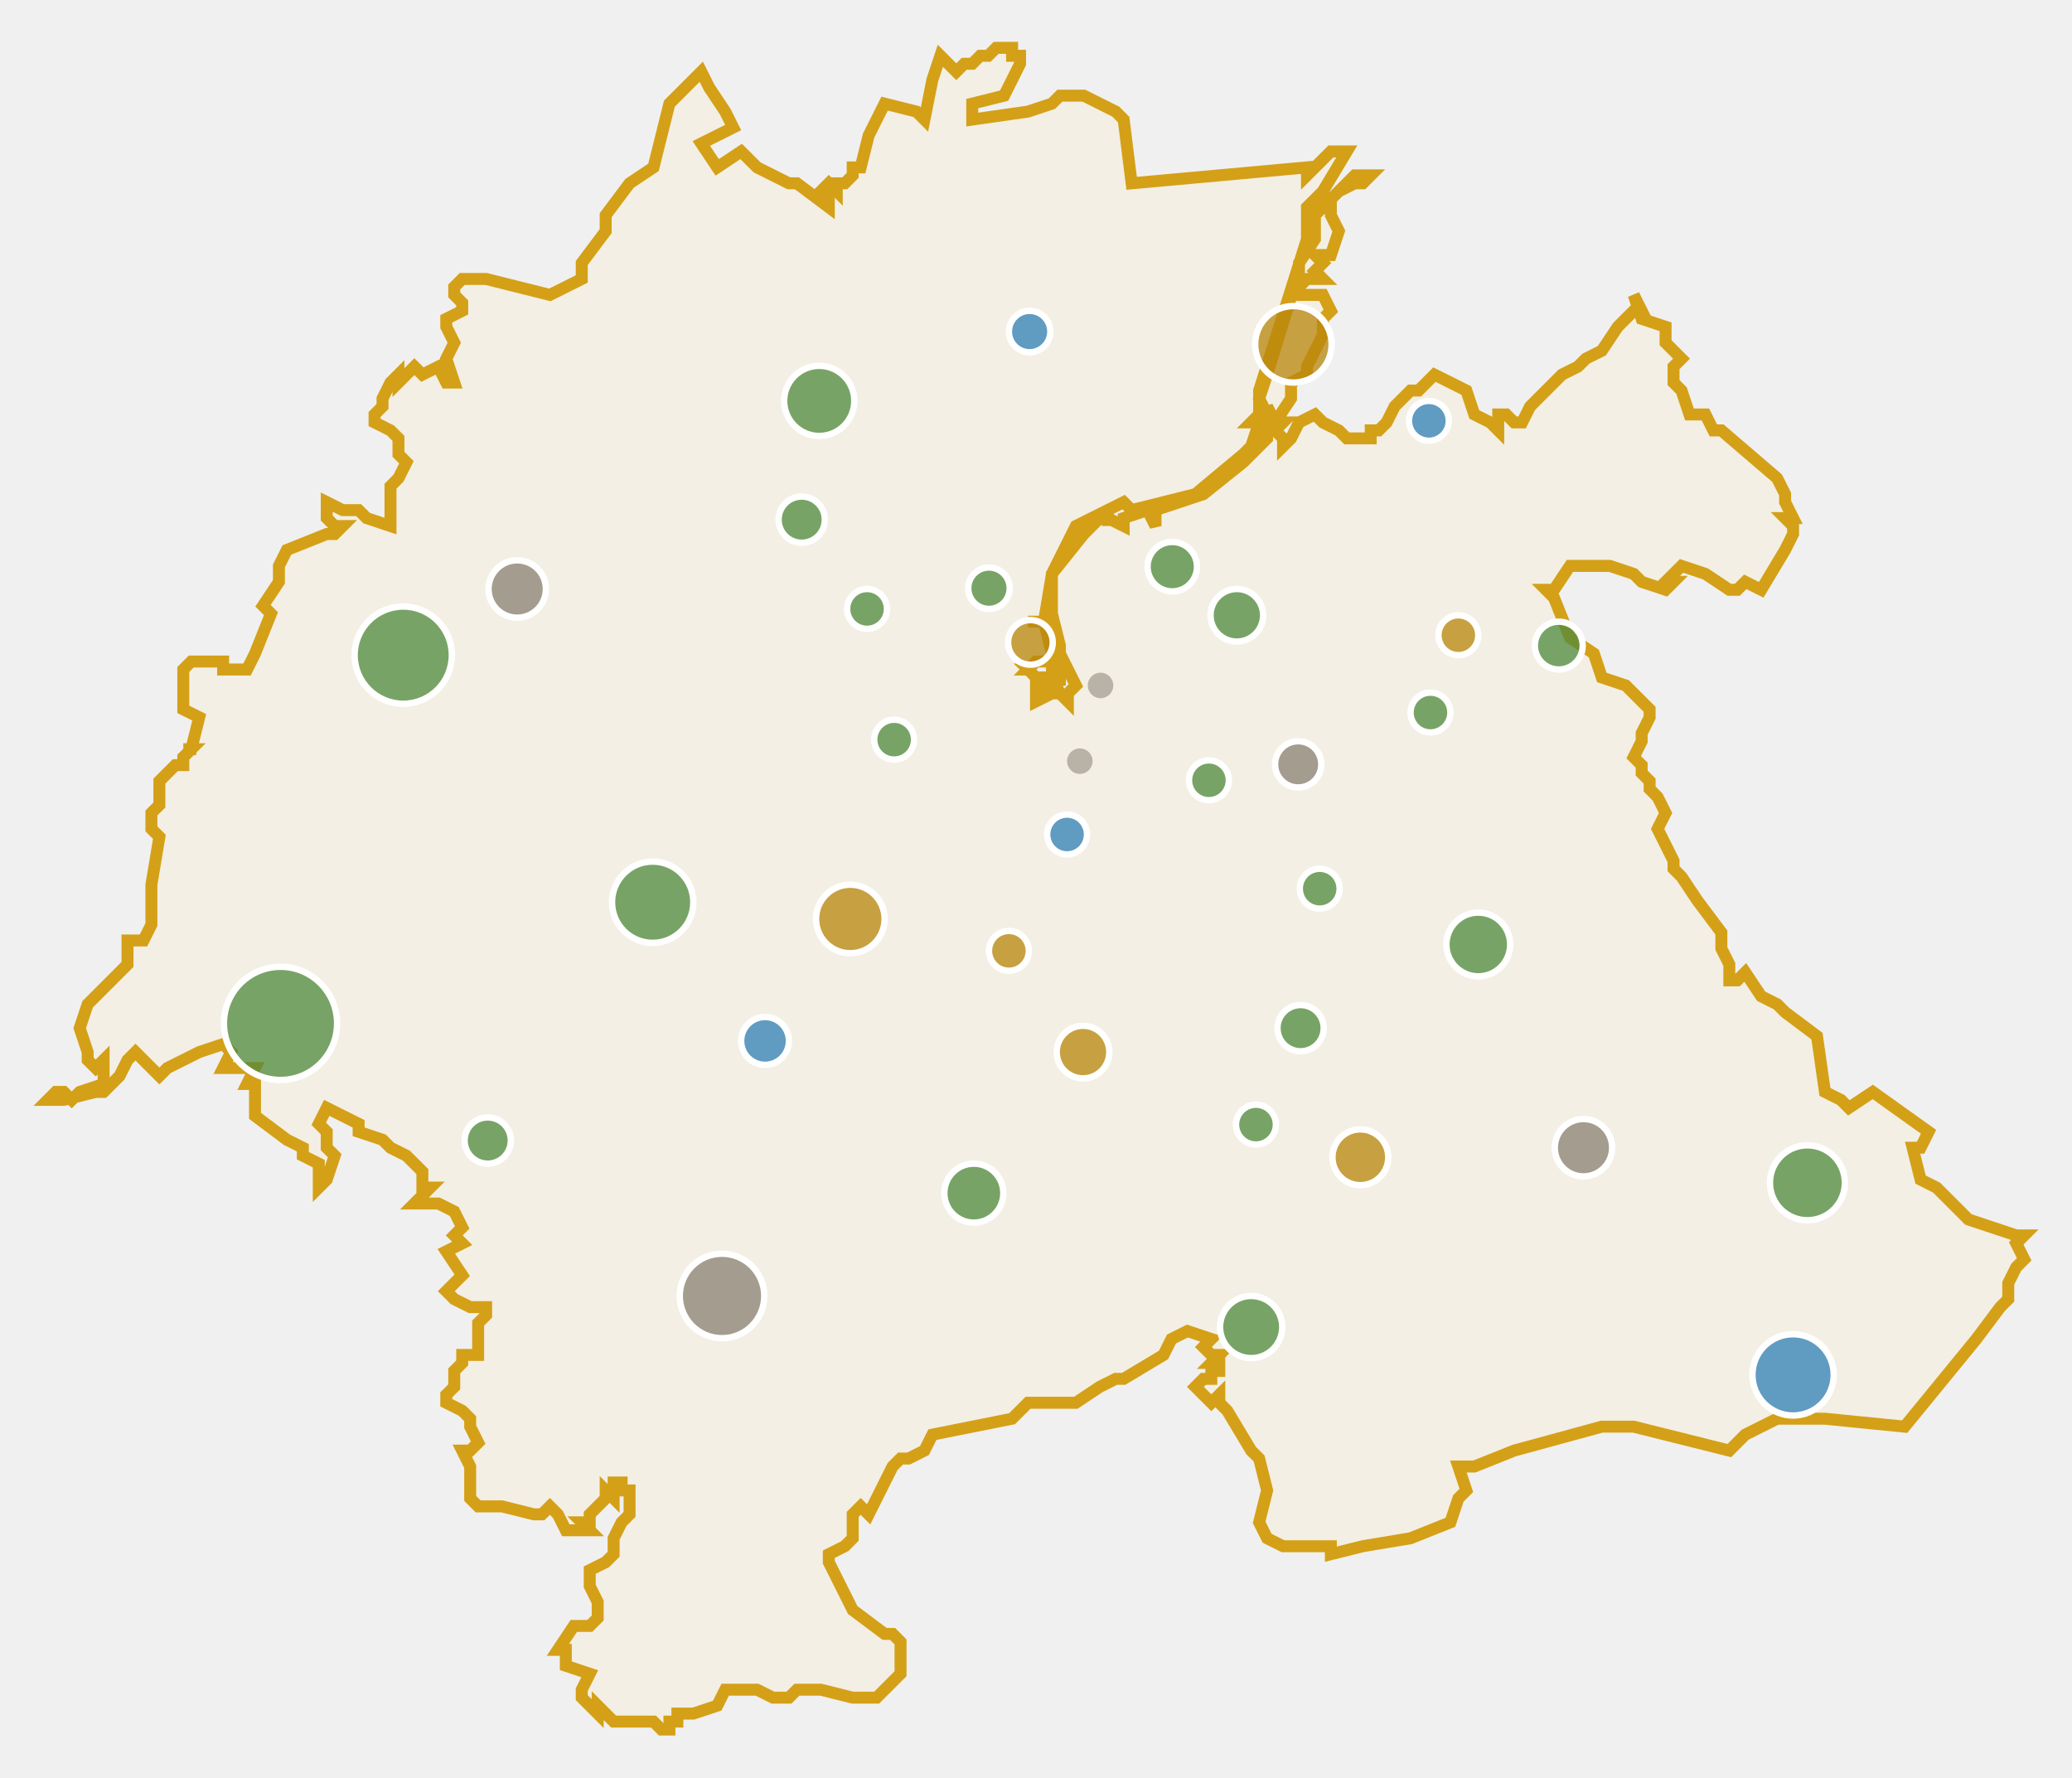
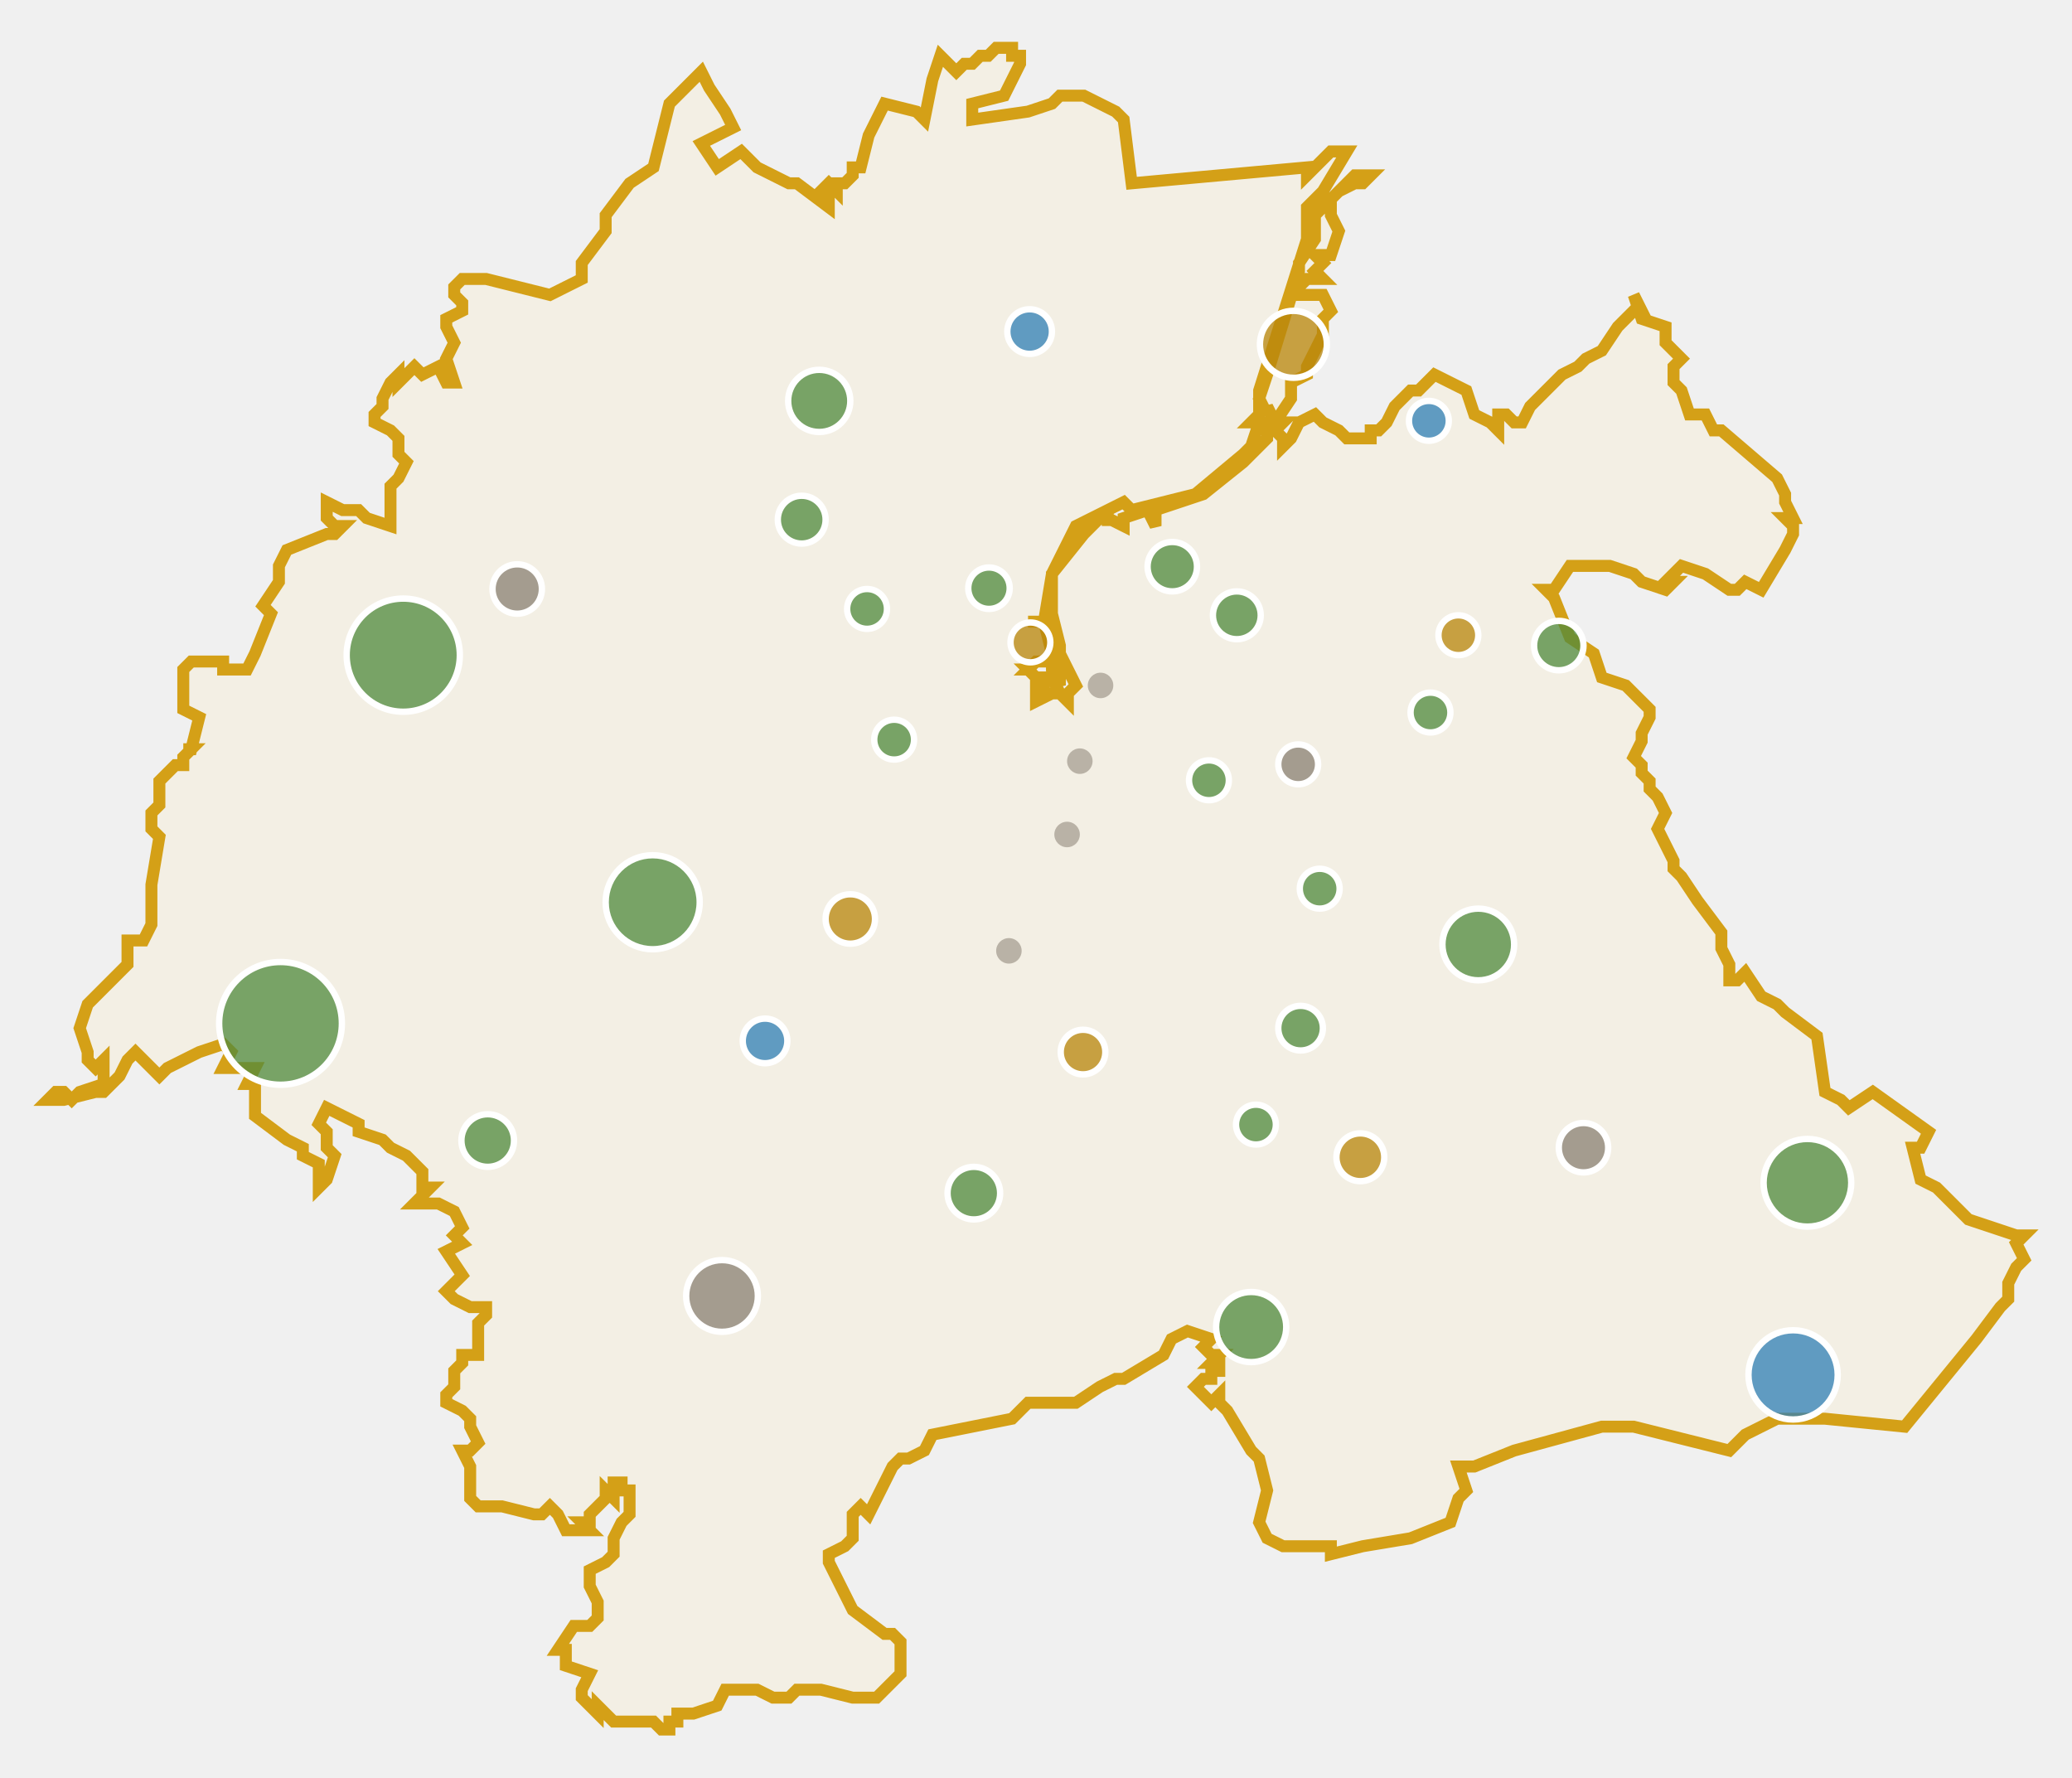
<svg xmlns="http://www.w3.org/2000/svg" viewBox="0 0 260 223" width="260" height="223">
  <path d="M54,149L52,151L55,151L57,152L58,154L57,155L58,156L56,157L58,160L56,162L57,163L59,164L61,164L61,165L60,166L60,170L59,170L58,170L58,171L57,172L57,174L56,175L56,176L58,177L59,178L59,179L60,181L59,182L58,182L59,184L59,188L60,189L61,189L63,189L67,190L68,190L69,189L70,190L71,192L73,192L74,192L73,191L74,191L74,190L75,189L76,188L76,187L77,188L77,187L77,186L78,186L78,187L79,187L79,190L78,191L77,193L77,195L76,196L74,197L74,199L75,201L75,203L74,204L72,204L70,207L71,207L71,209L74,210L73,212L73,213L75,215L75,214L77,216L79,216L82,216L83,217L84,217L84,216L85,216L85,215L86,215L87,215L90,214L91,212L92,212L95,212L97,213L99,213L100,212L103,212L107,213L110,213L112,211L113,210L113,208L113,207L113,206L112,205L111,205L107,202L105,198L104,196L104,195L106,194L107,193L107,192L107,190L108,189L109,190L112,184L113,183L114,183L116,182L117,180L122,179L127,178L129,176L131,176L133,176L135,176L138,174L140,173L141,173L146,170L147,168L149,167L152,168L151,169L152,170L153,170L152,171L153,171L153,172L152,172L152,173L152,172L152,173L151,173L150,174L152,176L153,175L153,176L154,177L157,182L158,183L159,187L158,191L159,193L161,194L164,194L165,194L167,194L167,195L171,194L177,193L182,191L183,188L184,187L183,184L185,184L190,182L201,179L204,179L205,179L209,180L217,182L219,180L223,178L229,178L239,179L248,168L251,164L252,163L252,161L253,159L254,158L253,156L254,155L253,155L247,153L245,151L243,149L241,148L240,144L241,144L242,142L235,137L232,139L231,138L229,137L228,130L224,127L223,126L221,125L219,122L218,123L217,123L217,122L217,121L216,119L216,117L213,113L211,110L210,109L210,108L208,104L209,102L208,100L207,99L207,98L206,97L206,96L205,95L206,93L206,92L207,90L207,89L206,88L205,87L204,86L201,85L200,82L197,80L195,75L194,74L195,74L197,71L202,71L205,72L206,73L209,74L210,73L209,73L211,71L214,72L217,74L218,74L219,73L221,74L224,69L225,67L225,66L224,65L225,65L224,63L224,62L223,60L216,54L215,54L214,52L213,52L212,52L211,49L210,48L210,47L210,46L211,45L210,44L209,43L209,41L206,40L205,37L206,39L205,39L204,40L203,41L201,44L199,45L198,46L196,47L192,51L191,53L190,53L189,52L188,52L188,54L187,53L185,52L184,49L182,48L180,47L179,48L178,49L177,49L176,50L175,51L174,53L173,54L172,54L172,55L170,55L169,55L168,54L166,53L165,52L163,53L162,55L161,56L161,55L160,54L161,53L160,53L162,50L162,48L164,47L164,46L166,42L166,40L167,39L166,37L163,37L163,36L164,35L166,35L165,34L166,33L165,32L166,32L167,32L168,29L167,27L167,25L168,24L170,23L171,23L172,22L171,22L170,22L168,24L165,27L165,30L163,33L163,34L159,47L158,50L159,52L159,51L160,53L159,53L159,54L159,55L156,58L151,62L145,64L145,65L145,66L144,64L141,65L141,66L139,65L139,66L139,65L138,65L136,67L132,72L132,77L133,81L133,82L134,84L135,86L134,87L134,88L134,87L134,88L133,87L132,87L130,88L130,85L129,84L130,84L129,84L130,83L132,83L132,82L131,78L129,78L131,78L132,72L135,66L137,65L139,64L141,63L142,64L150,62L156,57L157,56L158,53L157,53L158,52L158,53L158,49L164,30L164,27L164,26L166,24L169,19L168,19L167,19L164,22L164,21L142,23L141,15L140,14L136,12L133,12L132,13L129,14L122,15L122,13L126,12L128,8L128,7L127,7L127,6L126,6L125,6L124,7L123,7L122,8L121,8L120,9L118,7L117,10L116,15L115,14L111,13L110,15L109,17L108,21L107,21L107,22L106,23L105,23L105,24L104,23L103,24L104,25L104,26L100,23L99,23L95,21L93,19L90,21L88,18L92,16L91,14L89,11L88,9L86,11L84,13L82,21L79,23L76,27L76,29L73,33L73,35L71,36L69,37L65,36L61,35L58,35L57,36L57,37L58,38L58,39L56,40L56,41L57,43L56,45L57,48L56,48L55,46L53,47L52,46L50,48L50,47L49,48L48,50L48,51L47,52L47,53L49,54L50,55L50,57L51,58L50,60L49,61L49,65L49,66L46,65L45,64L43,64L41,63L41,65L42,66L43,66L42,67L41,67L36,69L35,71L35,73L33,76L34,77L32,82L31,84L30,84L29,84L28,84L28,83L27,83L26,83L25,83L24,83L23,84L23,86L23,89L25,90L24,94L23,94L24,94L23,95L23,96L22,96L21,97L20,98L20,101L19,102L19,103L19,104L20,105L19,111L19,113L19,114L19,115L19,116L18,118L16,118L16,121L14,123L13,124L11,126L10,129L11,132L11,133L12,134L13,133L13,134L13,136L10,137L9,138L8,137L7,137L6,138L8,138L12,137L13,137L14,136L15,135L16,133L17,132L19,134L20,135L21,134L23,133L25,132L28,131L29,132L28,134L32,134L31,136L32,136L32,137L32,140L36,143L38,144L38,145L40,146L40,149L41,148L42,145L41,144L41,142L40,141L41,139L45,141L45,142L48,143L49,144L51,145L52,146L53,147L53,149L54,149ZM133,87L132,85L131,85L131,87L133,87ZM133,85L133,83L132,83L132,84L133,86L133,85Z" fill="#f3efe4" stroke="#d4a017" stroke-width="1.5" fill-rule="evenodd" />
  <circle cx="135.5" cy="95.5" r="1.6" fill="#b9b2a6" />
-   <circle cx="133.9" cy="104.7" r="2.5" fill="#2f7fb5" fill-opacity="0.75" stroke="#fff" stroke-width="0.8" />
+   <circle cx="133.9" cy="104.7" r="1.6" fill="#b9b2a6" />
  <circle cx="112.2" cy="92.8" r="2.5" fill="#4f8a3c" fill-opacity="0.75" stroke="#fff" stroke-width="0.8" />
  <circle cx="151.7" cy="97.9" r="2.5" fill="#4f8a3c" fill-opacity="0.75" stroke="#fff" stroke-width="0.8" />
-   <circle cx="129.3" cy="80.6" r="2.8" fill="#b8860b" fill-opacity="0.75" stroke="#fff" stroke-width="0.8" />
+   <circle cx="129.3" cy="80.6" r="2.5" fill="#b8860b" fill-opacity="0.75" stroke="#fff" stroke-width="0.8" />
  <circle cx="138.1" cy="86" r="1.6" fill="#b9b2a6" />
  <circle cx="124.1" cy="73.8" r="2.6" fill="#4f8a3c" fill-opacity="0.75" stroke="#fff" stroke-width="0.8" />
  <circle cx="108.8" cy="76.4" r="2.5" fill="#4f8a3c" fill-opacity="0.75" stroke="#fff" stroke-width="0.8" />
-   <circle cx="100.6" cy="65.2" r="2.9" fill="#4f8a3c" fill-opacity="0.75" stroke="#fff" stroke-width="0.8" />
-   <circle cx="102.8" cy="50.3" r="4.4" fill="#4f8a3c" fill-opacity="0.75" stroke="#fff" stroke-width="0.8" />
-   <circle cx="129.2" cy="41.6" r="2.6" fill="#2f7fb5" fill-opacity="0.75" stroke="#fff" stroke-width="0.8" />
-   <circle cx="162.3" cy="43.2" r="4.8" fill="#b8860b" fill-opacity="0.75" stroke="#fff" stroke-width="0.8" />
+   <circle cx="100.6" cy="65.2" r="3.0" fill="#4f8a3c" fill-opacity="0.75" stroke="#fff" stroke-width="0.8" />
+   <circle cx="102.8" cy="50.3" r="3.9" fill="#4f8a3c" fill-opacity="0.75" stroke="#fff" stroke-width="0.8" />
+   <circle cx="129.2" cy="41.6" r="2.8" fill="#2f7fb5" fill-opacity="0.75" stroke="#fff" stroke-width="0.8" />
+   <circle cx="162.3" cy="43.2" r="4.2" fill="#b8860b" fill-opacity="0.75" stroke="#fff" stroke-width="0.8" />
  <circle cx="147.1" cy="71.1" r="3.1" fill="#4f8a3c" fill-opacity="0.75" stroke="#fff" stroke-width="0.8" />
-   <circle cx="155.2" cy="77.2" r="3.3" fill="#4f8a3c" fill-opacity="0.75" stroke="#fff" stroke-width="0.8" />
+   <circle cx="155.2" cy="77.2" r="3.0" fill="#4f8a3c" fill-opacity="0.75" stroke="#fff" stroke-width="0.8" />
  <circle cx="179.3" cy="52.8" r="2.5" fill="#2f7fb5" fill-opacity="0.75" stroke="#fff" stroke-width="0.8" />
  <circle cx="183" cy="79.7" r="2.5" fill="#b8860b" fill-opacity="0.75" stroke="#fff" stroke-width="0.8" />
  <circle cx="179.5" cy="89.4" r="2.5" fill="#4f8a3c" fill-opacity="0.75" stroke="#fff" stroke-width="0.8" />
-   <circle cx="195.6" cy="81" r="3.0" fill="#4f8a3c" fill-opacity="0.75" stroke="#fff" stroke-width="0.8" />
-   <circle cx="162.9" cy="95.9" r="2.9" fill="#8a8073" fill-opacity="0.75" stroke="#fff" stroke-width="0.8" />
+   <circle cx="195.6" cy="81" r="3.1" fill="#4f8a3c" fill-opacity="0.75" stroke="#fff" stroke-width="0.8" />
+   <circle cx="162.9" cy="95.9" r="2.5" fill="#8a8073" fill-opacity="0.75" stroke="#fff" stroke-width="0.8" />
  <circle cx="165.6" cy="111.5" r="2.5" fill="#4f8a3c" fill-opacity="0.75" stroke="#fff" stroke-width="0.8" />
-   <circle cx="170.7" cy="145.2" r="3.5" fill="#b8860b" fill-opacity="0.75" stroke="#fff" stroke-width="0.8" />
-   <circle cx="163.2" cy="129" r="2.9" fill="#4f8a3c" fill-opacity="0.75" stroke="#fff" stroke-width="0.8" />
-   <circle cx="185.5" cy="118.5" r="4.0" fill="#4f8a3c" fill-opacity="0.75" stroke="#fff" stroke-width="0.8" />
-   <circle cx="198.7" cy="144" r="3.6" fill="#8a8073" fill-opacity="0.75" stroke="#fff" stroke-width="0.8" />
-   <circle cx="226.8" cy="148.4" r="4.7" fill="#4f8a3c" fill-opacity="0.75" stroke="#fff" stroke-width="0.8" />
-   <circle cx="225" cy="172.5" r="5.1" fill="#2f7fb5" fill-opacity="0.75" stroke="#fff" stroke-width="0.8" />
-   <circle cx="157" cy="166.5" r="3.9" fill="#4f8a3c" fill-opacity="0.75" stroke="#fff" stroke-width="0.8" />
-   <circle cx="135.9" cy="132" r="3.3" fill="#b8860b" fill-opacity="0.75" stroke="#fff" stroke-width="0.8" />
+   <circle cx="170.7" cy="145.2" r="3.0" fill="#b8860b" fill-opacity="0.75" stroke="#fff" stroke-width="0.8" />
+   <circle cx="163.2" cy="129" r="2.8" fill="#4f8a3c" fill-opacity="0.75" stroke="#fff" stroke-width="0.8" />
+   <circle cx="185.5" cy="118.5" r="4.5" fill="#4f8a3c" fill-opacity="0.75" stroke="#fff" stroke-width="0.8" />
+   <circle cx="198.7" cy="144" r="3.1" fill="#8a8073" fill-opacity="0.75" stroke="#fff" stroke-width="0.8" />
+   <circle cx="226.8" cy="148.4" r="5.5" fill="#4f8a3c" fill-opacity="0.75" stroke="#fff" stroke-width="0.8" />
+   <circle cx="225" cy="172.5" r="5.6" fill="#2f7fb5" fill-opacity="0.75" stroke="#fff" stroke-width="0.8" />
+   <circle cx="157" cy="166.5" r="4.4" fill="#4f8a3c" fill-opacity="0.75" stroke="#fff" stroke-width="0.8" />
+   <circle cx="135.9" cy="132" r="2.8" fill="#b8860b" fill-opacity="0.75" stroke="#fff" stroke-width="0.8" />
  <circle cx="157.6" cy="141.1" r="2.5" fill="#4f8a3c" fill-opacity="0.75" stroke="#fff" stroke-width="0.8" />
-   <circle cx="122.2" cy="149.7" r="3.7" fill="#4f8a3c" fill-opacity="0.75" stroke="#fff" stroke-width="0.8" />
-   <circle cx="90.6" cy="162.6" r="5.3" fill="#8a8073" fill-opacity="0.75" stroke="#fff" stroke-width="0.8" />
-   <circle cx="126.6" cy="119.3" r="2.5" fill="#b8860b" fill-opacity="0.75" stroke="#fff" stroke-width="0.8" />
-   <circle cx="96" cy="130.6" r="3.0" fill="#2f7fb5" fill-opacity="0.75" stroke="#fff" stroke-width="0.8" />
-   <circle cx="106.7" cy="115.3" r="4.3" fill="#b8860b" fill-opacity="0.75" stroke="#fff" stroke-width="0.8" />
-   <circle cx="81.9" cy="113.2" r="5.1" fill="#4f8a3c" fill-opacity="0.75" stroke="#fff" stroke-width="0.8" />
-   <circle cx="35.2" cy="128.4" r="7.1" fill="#4f8a3c" fill-opacity="0.75" stroke="#fff" stroke-width="0.8" />
-   <circle cx="61.2" cy="143.1" r="2.9" fill="#4f8a3c" fill-opacity="0.75" stroke="#fff" stroke-width="0.8" />
-   <circle cx="50.6" cy="82.2" r="6.1" fill="#4f8a3c" fill-opacity="0.75" stroke="#fff" stroke-width="0.8" />
-   <circle cx="64.9" cy="73.9" r="3.6" fill="#8a8073" fill-opacity="0.75" stroke="#fff" stroke-width="0.8" />
+   <circle cx="122.2" cy="149.7" r="3.3" fill="#4f8a3c" fill-opacity="0.75" stroke="#fff" stroke-width="0.8" />
+   <circle cx="90.6" cy="162.6" r="4.5" fill="#8a8073" fill-opacity="0.75" stroke="#fff" stroke-width="0.8" />
+   <circle cx="126.6" cy="119.3" r="1.6" fill="#b9b2a6" />
+   <circle cx="96" cy="130.6" r="2.8" fill="#2f7fb5" fill-opacity="0.75" stroke="#fff" stroke-width="0.8" />
+   <circle cx="106.7" cy="115.3" r="3.1" fill="#b8860b" fill-opacity="0.75" stroke="#fff" stroke-width="0.8" />
+   <circle cx="81.9" cy="113.2" r="5.9" fill="#4f8a3c" fill-opacity="0.75" stroke="#fff" stroke-width="0.8" />
+   <circle cx="35.2" cy="128.4" r="7.7" fill="#4f8a3c" fill-opacity="0.75" stroke="#fff" stroke-width="0.8" />
+   <circle cx="61.2" cy="143.1" r="3.3" fill="#4f8a3c" fill-opacity="0.75" stroke="#fff" stroke-width="0.8" />
+   <circle cx="50.6" cy="82.2" r="7.1" fill="#4f8a3c" fill-opacity="0.75" stroke="#fff" stroke-width="0.8" />
+   <circle cx="64.9" cy="73.9" r="3.1" fill="#8a8073" fill-opacity="0.75" stroke="#fff" stroke-width="0.8" />
</svg>
